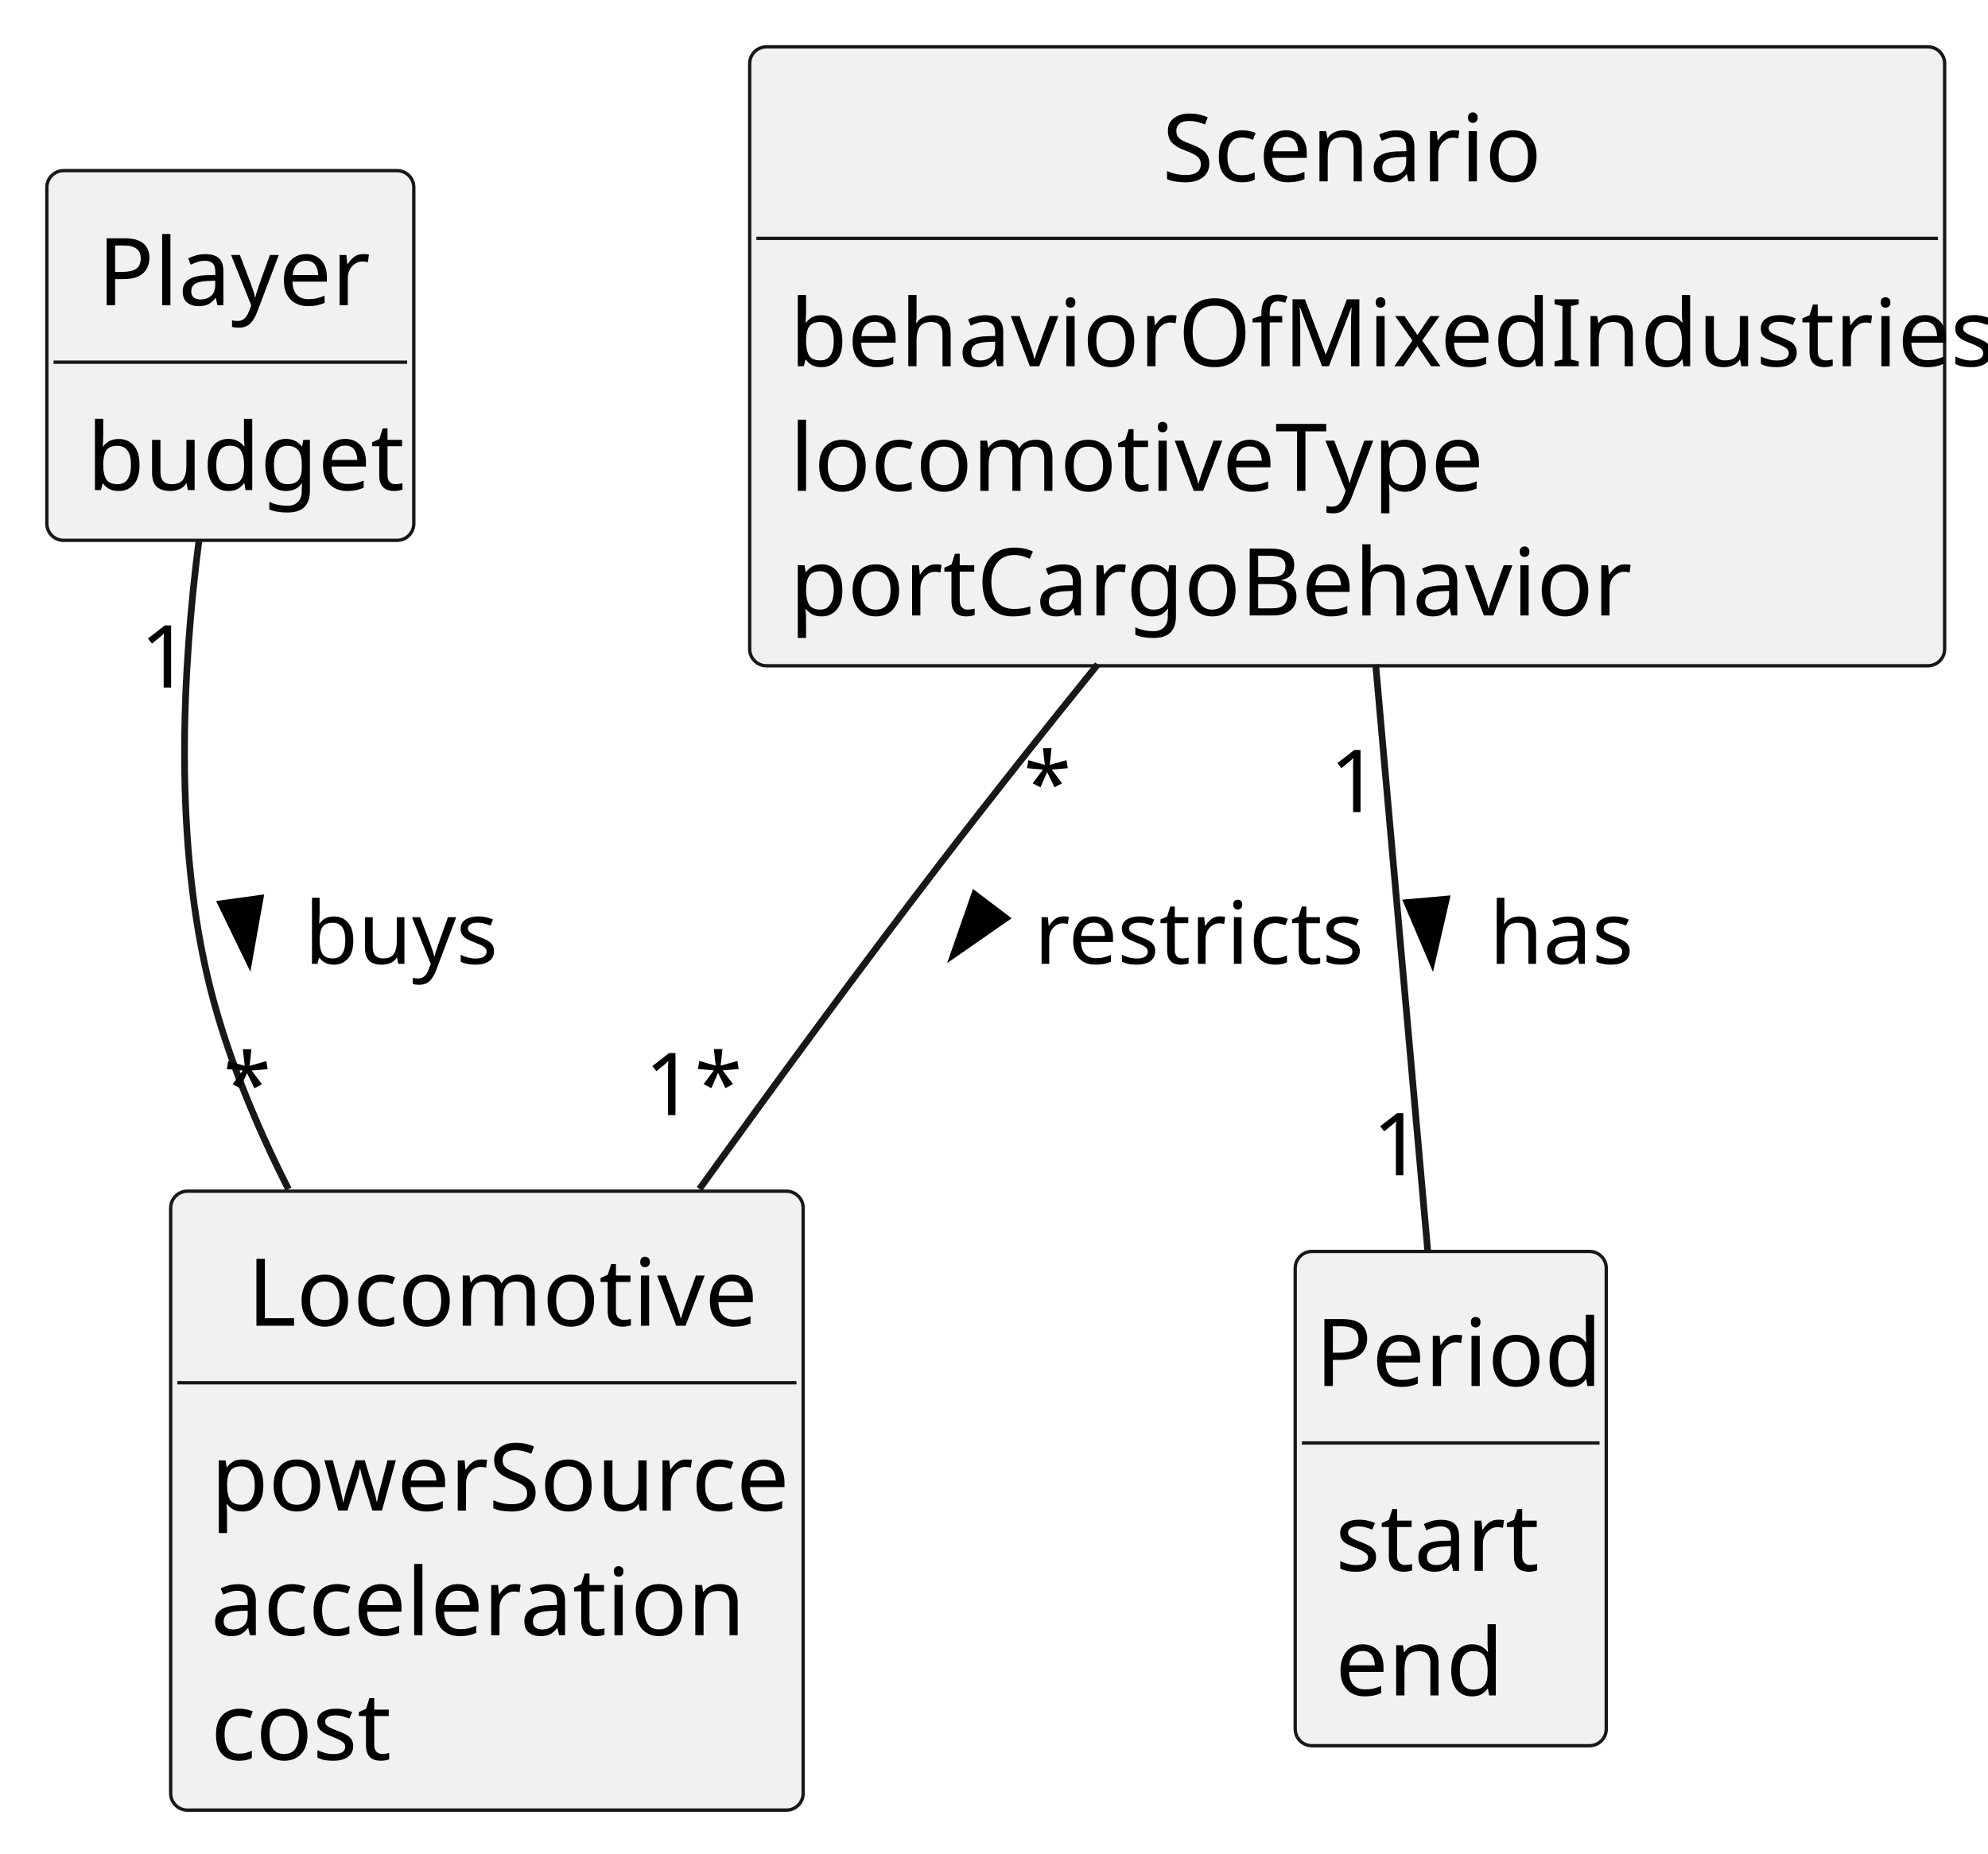
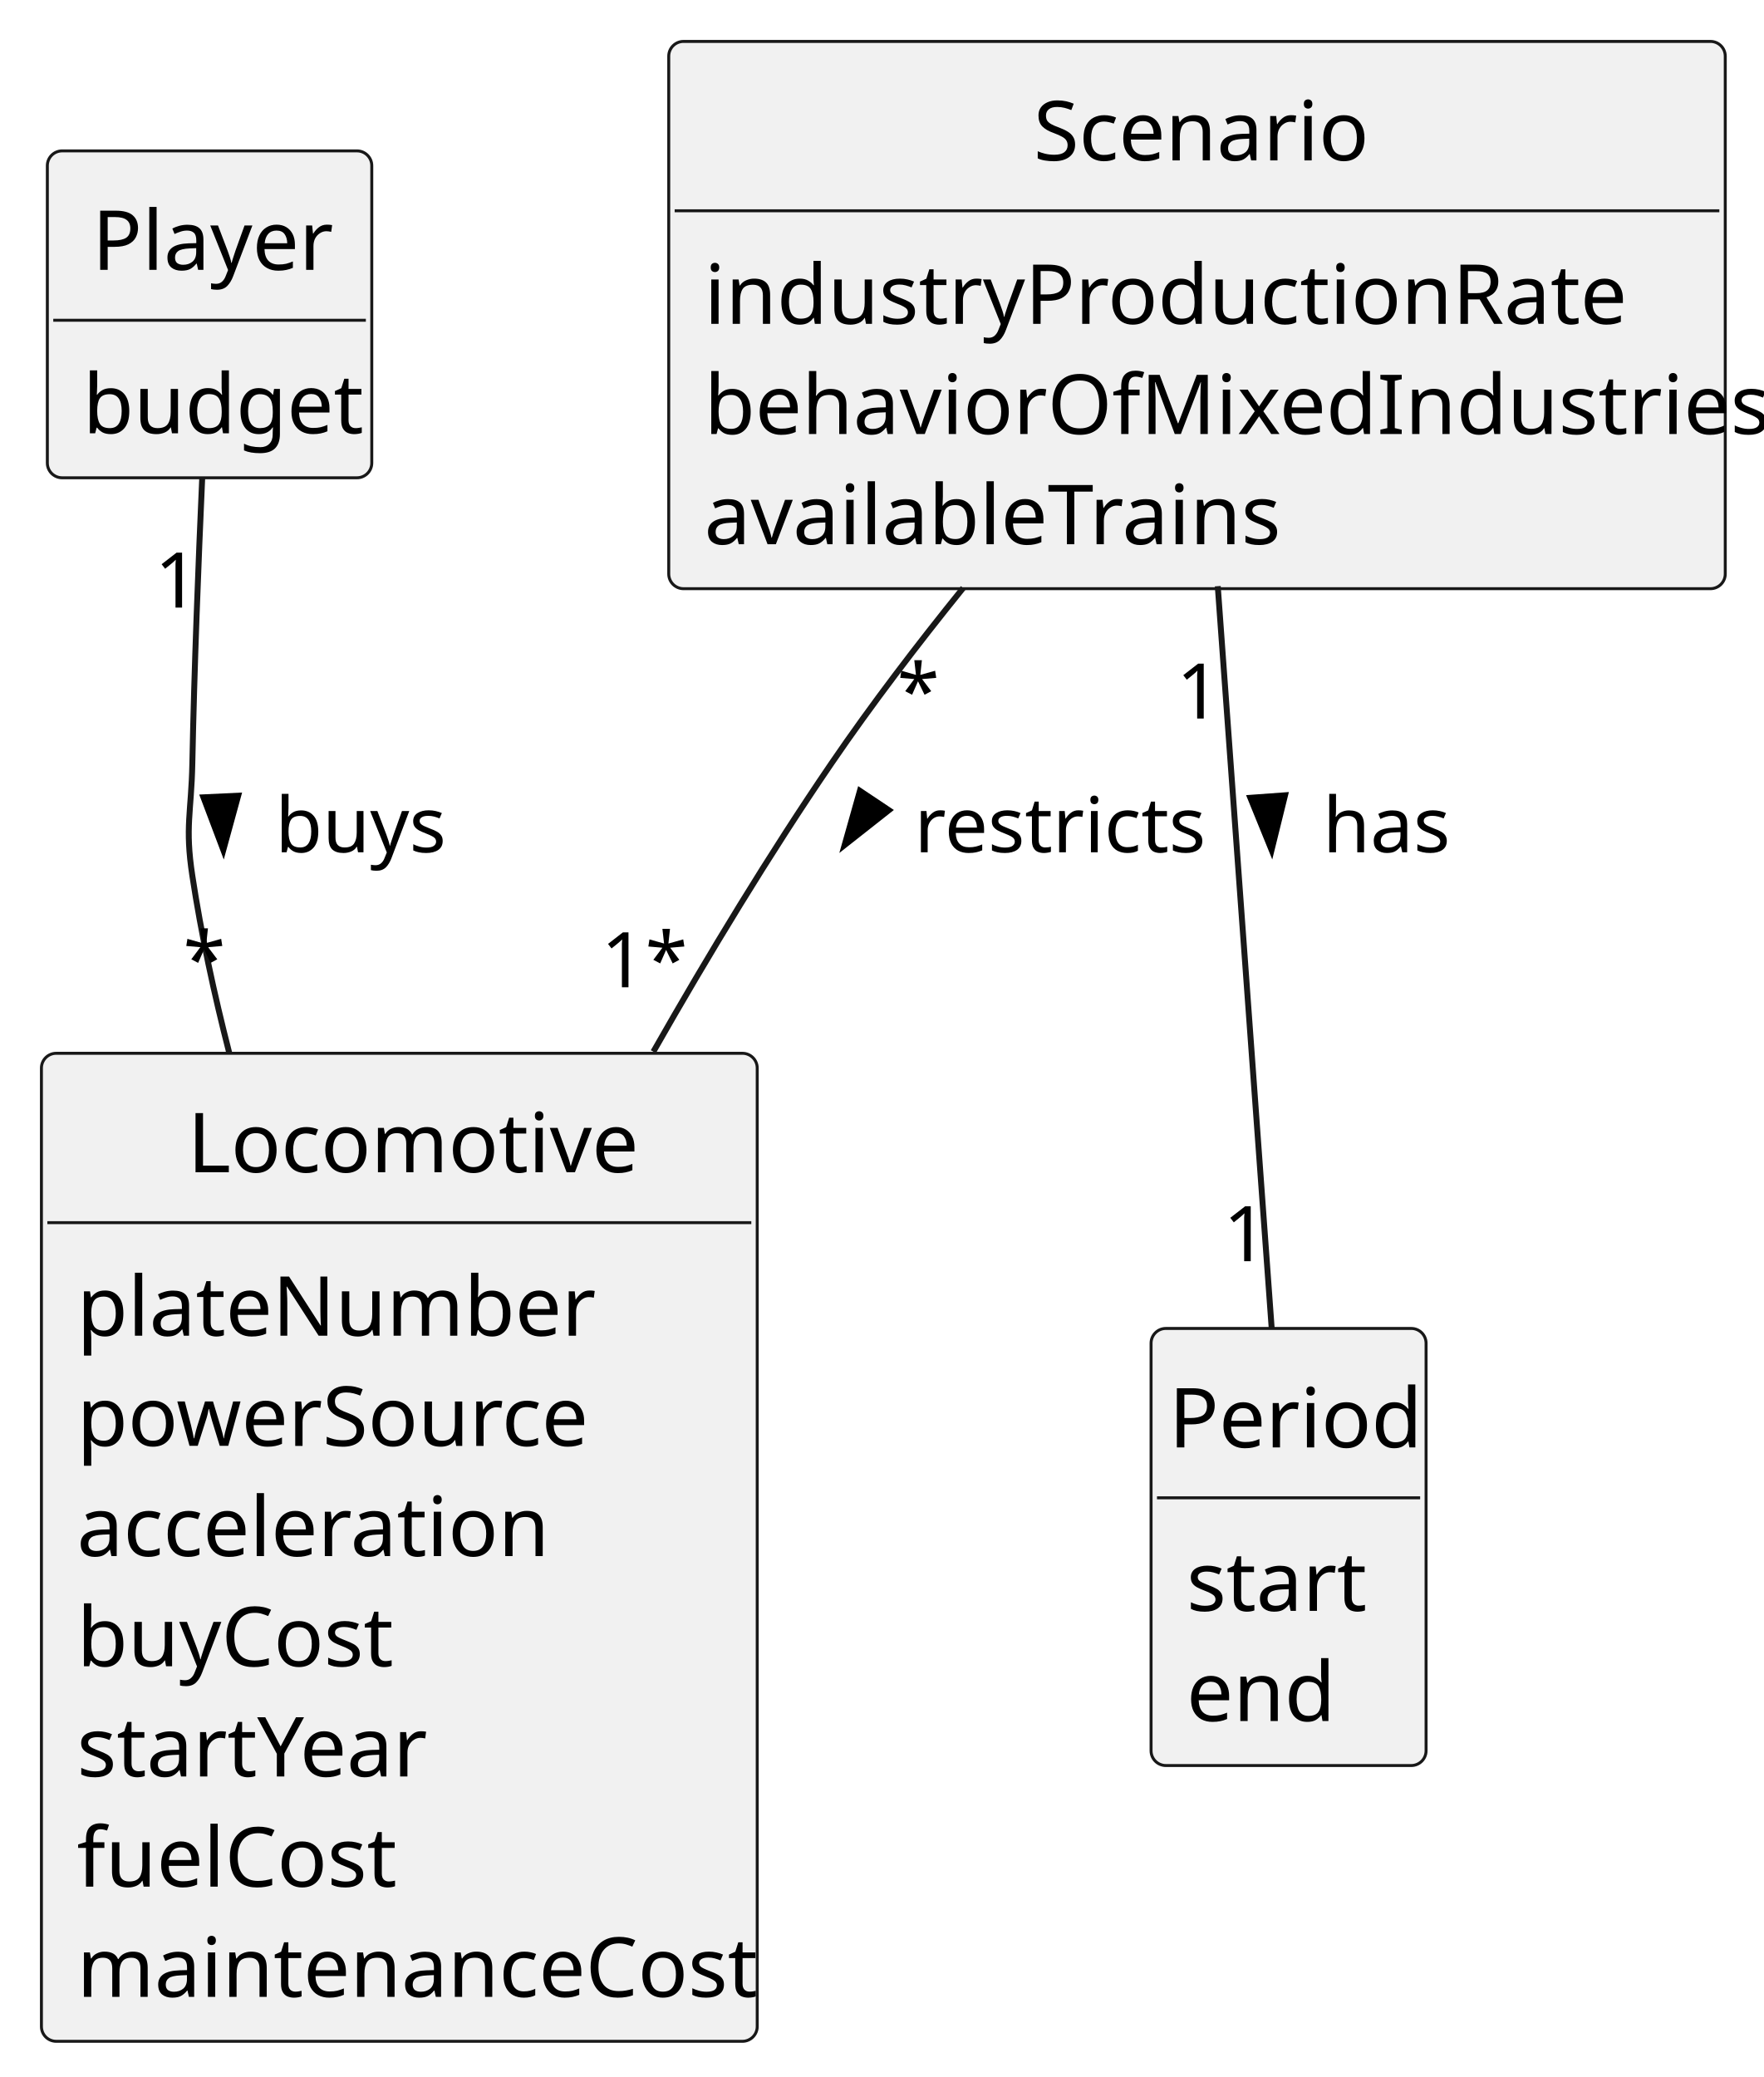
- <svg xmlns="http://www.w3.org/2000/svg" contentStyleType="text/css" height="277px" preserveAspectRatio="none" style="width:297px;height:277px;background:#FFFFFF;" version="1.1" viewBox="0 0 297 277" width="297px" zoomAndPan="magnify">
+ <svg xmlns="http://www.w3.org/2000/svg" contentStyleType="text/css" height="351px" preserveAspectRatio="none" style="width:298px;height:351px;background:#FFFFFF;" version="1.1" viewBox="0 0 298 351" width="298px" zoomAndPan="magnify">
  <defs />
  <g>
    <g id="elem_Player">
-       <rect codeLine="12" fill="#F1F1F1" height="55.242" id="Player" rx="2.5" ry="2.5" style="stroke:#181818;stroke-width:0.5;" width="54.82" x="7" y="25.5" />
-       <text fill="#000000" font-family="sans-serif" font-size="14" lengthAdjust="spacing" textLength="39.683" x="14.569" y="45.607">Player</text>
-       <line style="stroke:#181818;stroke-width:0.5;" x1="8" x2="60.82" y1="54.121" y2="54.121" />
-       <text fill="#000000" font-family="sans-serif" font-size="14" lengthAdjust="spacing" textLength="42.82" x="13" y="73.228">budget</text>
+       <rect codeLine="12" fill="#F1F1F1" height="55.242" id="Player" rx="2.5" ry="2.5" style="stroke:#181818;stroke-width:0.5;" width="54.82" x="8" y="25.5" />
+       <text fill="#000000" font-family="sans-serif" font-size="14" lengthAdjust="spacing" textLength="39.683" x="15.569" y="45.607">Player</text>
+       <line style="stroke:#181818;stroke-width:0.5;" x1="9" x2="61.82" y1="54.121" y2="54.121" />
+       <text fill="#000000" font-family="sans-serif" font-size="14" lengthAdjust="spacing" textLength="42.82" x="14" y="73.228">budget</text>
    </g>
    <g id="elem_Locomotive">
-       <rect codeLine="16" fill="#F1F1F1" height="92.484" id="Locomotive" rx="2.5" ry="2.5" style="stroke:#181818;stroke-width:0.5;" width="94.489" x="25.5" y="178" />
-       <text fill="#000000" font-family="sans-serif" font-size="14" lengthAdjust="spacing" textLength="71.593" x="36.948" y="198.107">Locomotive</text>
-       <line style="stroke:#181818;stroke-width:0.5;" x1="26.5" x2="118.989" y1="206.621" y2="206.621" />
-       <text fill="#000000" font-family="sans-serif" font-size="14" lengthAdjust="spacing" textLength="82.489" x="31.5" y="225.728">powerSource</text>
-       <text fill="#000000" font-family="sans-serif" font-size="14" lengthAdjust="spacing" textLength="75.489" x="31.5" y="244.35">acceleration</text>
-       <text fill="#000000" font-family="sans-serif" font-size="14" lengthAdjust="spacing" textLength="25.676" x="31.5" y="262.971">cost</text>
+       <rect codeLine="16" fill="#F1F1F1" height="166.969" id="Locomotive" rx="2.5" ry="2.5" style="stroke:#181818;stroke-width:0.5;" width="120.951" x="7" y="178" />
+       <text fill="#000000" font-family="sans-serif" font-size="14" lengthAdjust="spacing" textLength="71.593" x="31.679" y="198.107">Locomotive</text>
+       <line style="stroke:#181818;stroke-width:0.5;" x1="8" x2="126.951" y1="206.621" y2="206.621" />
+       <text fill="#000000" font-family="sans-serif" font-size="14" lengthAdjust="spacing" textLength="80.151" x="13" y="225.728">plateNumber</text>
+       <text fill="#000000" font-family="sans-serif" font-size="14" lengthAdjust="spacing" textLength="82.489" x="13" y="244.35">powerSource</text>
+       <text fill="#000000" font-family="sans-serif" font-size="14" lengthAdjust="spacing" textLength="75.489" x="13" y="262.971">acceleration</text>
+       <text fill="#000000" font-family="sans-serif" font-size="14" lengthAdjust="spacing" textLength="51.358" x="13" y="281.592">buyCost</text>
+       <text fill="#000000" font-family="sans-serif" font-size="14" lengthAdjust="spacing" textLength="56.8" x="13" y="300.213">startYear</text>
+       <text fill="#000000" font-family="sans-serif" font-size="14" lengthAdjust="spacing" textLength="51.358" x="13" y="318.834">fuelCost</text>
+       <text fill="#000000" font-family="sans-serif" font-size="14" lengthAdjust="spacing" textLength="108.951" x="13" y="337.455">maintenanceCost</text>
    </g>
    <g id="elem_Scenario">
-       <rect codeLine="22" fill="#F1F1F1" height="92.484" id="Scenario" rx="2.5" ry="2.5" style="stroke:#181818;stroke-width:0.5;" width="178.523" x="112" y="7" />
-       <text fill="#000000" font-family="sans-serif" font-size="14" lengthAdjust="spacing" textLength="55.255" x="173.634" y="27.107">Scenario</text>
-       <line style="stroke:#181818;stroke-width:0.5;" x1="113" x2="289.523" y1="35.621" y2="35.621" />
-       <text fill="#000000" font-family="sans-serif" font-size="14" lengthAdjust="spacing" textLength="166.523" x="118" y="54.728">behaviorOfMixedIndustries</text>
-       <text fill="#000000" font-family="sans-serif" font-size="14" lengthAdjust="spacing" textLength="98.041" x="118" y="73.35">locomotiveType</text>
-       <text fill="#000000" font-family="sans-serif" font-size="14" lengthAdjust="spacing" textLength="117.51" x="118" y="91.971">portCargoBehavior</text>
+       <rect codeLine="26" fill="#F1F1F1" height="92.484" id="Scenario" rx="2.5" ry="2.5" style="stroke:#181818;stroke-width:0.5;" width="178.523" x="113" y="7" />
+       <text fill="#000000" font-family="sans-serif" font-size="14" lengthAdjust="spacing" textLength="55.255" x="174.634" y="27.107">Scenario</text>
+       <line style="stroke:#181818;stroke-width:0.5;" x1="114" x2="290.523" y1="35.621" y2="35.621" />
+       <text fill="#000000" font-family="sans-serif" font-size="14" lengthAdjust="spacing" textLength="145.523" x="119" y="54.728">industryProductionRate</text>
+       <text fill="#000000" font-family="sans-serif" font-size="14" lengthAdjust="spacing" textLength="166.523" x="119" y="73.35">behaviorOfMixedIndustries</text>
+       <text fill="#000000" font-family="sans-serif" font-size="14" lengthAdjust="spacing" textLength="94.158" x="119" y="91.971">availableTrains</text>
    </g>
    <g id="elem_Period">
-       <rect codeLine="28" fill="#F1F1F1" height="73.863" id="Period" rx="2.5" ry="2.5" style="stroke:#181818;stroke-width:0.5;" width="46.469" x="193.5" y="187" />
-       <text fill="#000000" font-family="sans-serif" font-size="14" lengthAdjust="spacing" textLength="40.469" x="196.5" y="207.107">Period</text>
-       <line style="stroke:#181818;stroke-width:0.5;" x1="194.5" x2="238.969" y1="215.621" y2="215.621" />
-       <text fill="#000000" font-family="sans-serif" font-size="14" lengthAdjust="spacing" textLength="27.227" x="199.5" y="234.728">start</text>
-       <text fill="#000000" font-family="sans-serif" font-size="14" lengthAdjust="spacing" textLength="23.358" x="199.5" y="253.35">end</text>
+       <rect codeLine="32" fill="#F1F1F1" height="73.863" id="Period" rx="2.5" ry="2.5" style="stroke:#181818;stroke-width:0.5;" width="46.469" x="194.5" y="224.5" />
+       <text fill="#000000" font-family="sans-serif" font-size="14" lengthAdjust="spacing" textLength="40.469" x="197.5" y="244.607">Period</text>
+       <line style="stroke:#181818;stroke-width:0.5;" x1="195.5" x2="239.969" y1="253.121" y2="253.121" />
+       <text fill="#000000" font-family="sans-serif" font-size="14" lengthAdjust="spacing" textLength="27.227" x="200.5" y="272.228">start</text>
+       <text fill="#000000" font-family="sans-serif" font-size="14" lengthAdjust="spacing" textLength="23.358" x="200.5" y="290.85">end</text>
    </g>
    <g id="link_Player_Locomotive">
-       <path codeLine="33" d="M29.72,80.77 C27.27,99.82 25.84,125.85 31.5,148 C34.07,158.06 38.3,168.23 43.09,177.69 " fill="none" id="Player-Locomotive" style="stroke:#181818;stroke-width:1.0;" />
-       <polygon fill="#000000" points="37.183,143.599,38.859,134.237,33.036,135.04,37.183,143.599" style="stroke:#000000;stroke-width:1.0;" />
-       <text fill="#000000" font-family="sans-serif" font-size="13" lengthAdjust="spacing" textLength="27.46" x="45.5" y="144.028">buys</text>
-       <text fill="#000000" font-family="sans-serif" font-size="13" lengthAdjust="spacing" textLength="7.23" x="20.954" y="102.738">1</text>
-       <text fill="#000000" font-family="sans-serif" font-size="13" lengthAdjust="spacing" textLength="5.059" x="33.372" y="166.654">*</text>
+       <path codeLine="37" d="M34.17,80.72 C33.53,95.04 32.82,112.97 32.5,129 C32.33,137.44 31.23,139.65 32.5,148 C33.99,157.81 36.17,167.94 38.73,177.91 " fill="none" id="Player-Locomotive" style="stroke:#181818;stroke-width:1.0;" />
+       <polygon fill="#000000" points="37.734,143.64,40.246,134.467,34.375,134.743,37.734,143.64" style="stroke:#000000;stroke-width:1.0;" />
+       <text fill="#000000" font-family="sans-serif" font-size="13" lengthAdjust="spacing" textLength="27.46" x="46.5" y="144.028">buys</text>
+       <text fill="#000000" font-family="sans-serif" font-size="13" lengthAdjust="spacing" textLength="7.23" x="26.158" y="102.677">1</text>
+       <text fill="#000000" font-family="sans-serif" font-size="13" lengthAdjust="spacing" textLength="5.059" x="30.95" y="166.751">*</text>
    </g>
    <g id="link_Scenario_Locomotive">
-       <path codeLine="34" d="M163.99,99.28 C156.12,109 147.96,119.28 140.5,129 C128.48,144.66 115.7,162.11 104.5,177.67 " fill="none" id="Scenario-Locomotive" style="stroke:#181818;stroke-width:1.0;" />
-       <polygon fill="#000000" points="142.477,142.628,150.286,137.2,145.604,133.647,142.477,142.628" style="stroke:#000000;stroke-width:1.0;" />
+       <path codeLine="38" d="M162.75,99.37 C155.04,108.91 147.26,119.09 140.5,129 C130.05,144.31 119.78,161.25 110.4,177.73 " fill="none" id="Scenario-Locomotive" style="stroke:#181818;stroke-width:1.0;" />
+       <polygon fill="#000000" points="142.722,142.803,150.191,136.915,145.303,133.649,142.722,142.803" style="stroke:#000000;stroke-width:1.0;" />
      <text fill="#000000" font-family="sans-serif" font-size="13" lengthAdjust="spacing" textLength="45.5" x="154.5" y="144.028">restricts</text>
-       <text fill="#000000" font-family="sans-serif" font-size="13" lengthAdjust="spacing" textLength="5.059" x="152.905" y="121.682">*</text>
-       <text fill="#000000" font-family="sans-serif" font-size="13" lengthAdjust="spacing" textLength="12.289" x="96.304" y="166.631">1*</text>
+       <text fill="#000000" font-family="sans-serif" font-size="13" lengthAdjust="spacing" textLength="5.059" x="151.584" y="121.443">*</text>
+       <text fill="#000000" font-family="sans-serif" font-size="13" lengthAdjust="spacing" textLength="12.289" x="101.586" y="166.843">1*</text>
    </g>
    <g id="link_Scenario_Period">
-       <path codeLine="35" d="M205.52,99.29 C207.96,126.76 211.03,161.34 213.3,186.95 " fill="none" id="Scenario-Period" style="stroke:#181818;stroke-width:1.0;" />
-       <polygon fill="#000000" points="213.942,143.626,216.07,134.356,210.215,134.876,213.942,143.626" style="stroke:#000000;stroke-width:1.0;" />
-       <text fill="#000000" font-family="sans-serif" font-size="13" lengthAdjust="spacing" textLength="20.96" x="222.5" y="144.028">has</text>
-       <text fill="#000000" font-family="sans-serif" font-size="13" lengthAdjust="spacing" textLength="7.23" x="198.648" y="121.351">1</text>
-       <text fill="#000000" font-family="sans-serif" font-size="13" lengthAdjust="spacing" textLength="7.23" x="205.043" y="175.619">1</text>
+       <path codeLine="39" d="M205.77,99.06 C208.51,136.68 212.35,189.6 214.88,224.46 " fill="none" id="Scenario-Period" style="stroke:#181818;stroke-width:1.0;" />
+       <polygon fill="#000000" points="214.862,143.632,217.138,134.398,211.276,134.824,214.862,143.632" style="stroke:#000000;stroke-width:1.0;" />
+       <text fill="#000000" font-family="sans-serif" font-size="13" lengthAdjust="spacing" textLength="20.96" x="223.5" y="144.028">has</text>
+       <text fill="#000000" font-family="sans-serif" font-size="13" lengthAdjust="spacing" textLength="7.23" x="198.789" y="121.428">1</text>
+       <text fill="#000000" font-family="sans-serif" font-size="13" lengthAdjust="spacing" textLength="7.23" x="206.73" y="213.131">1</text>
    </g>
  </g>
</svg>
